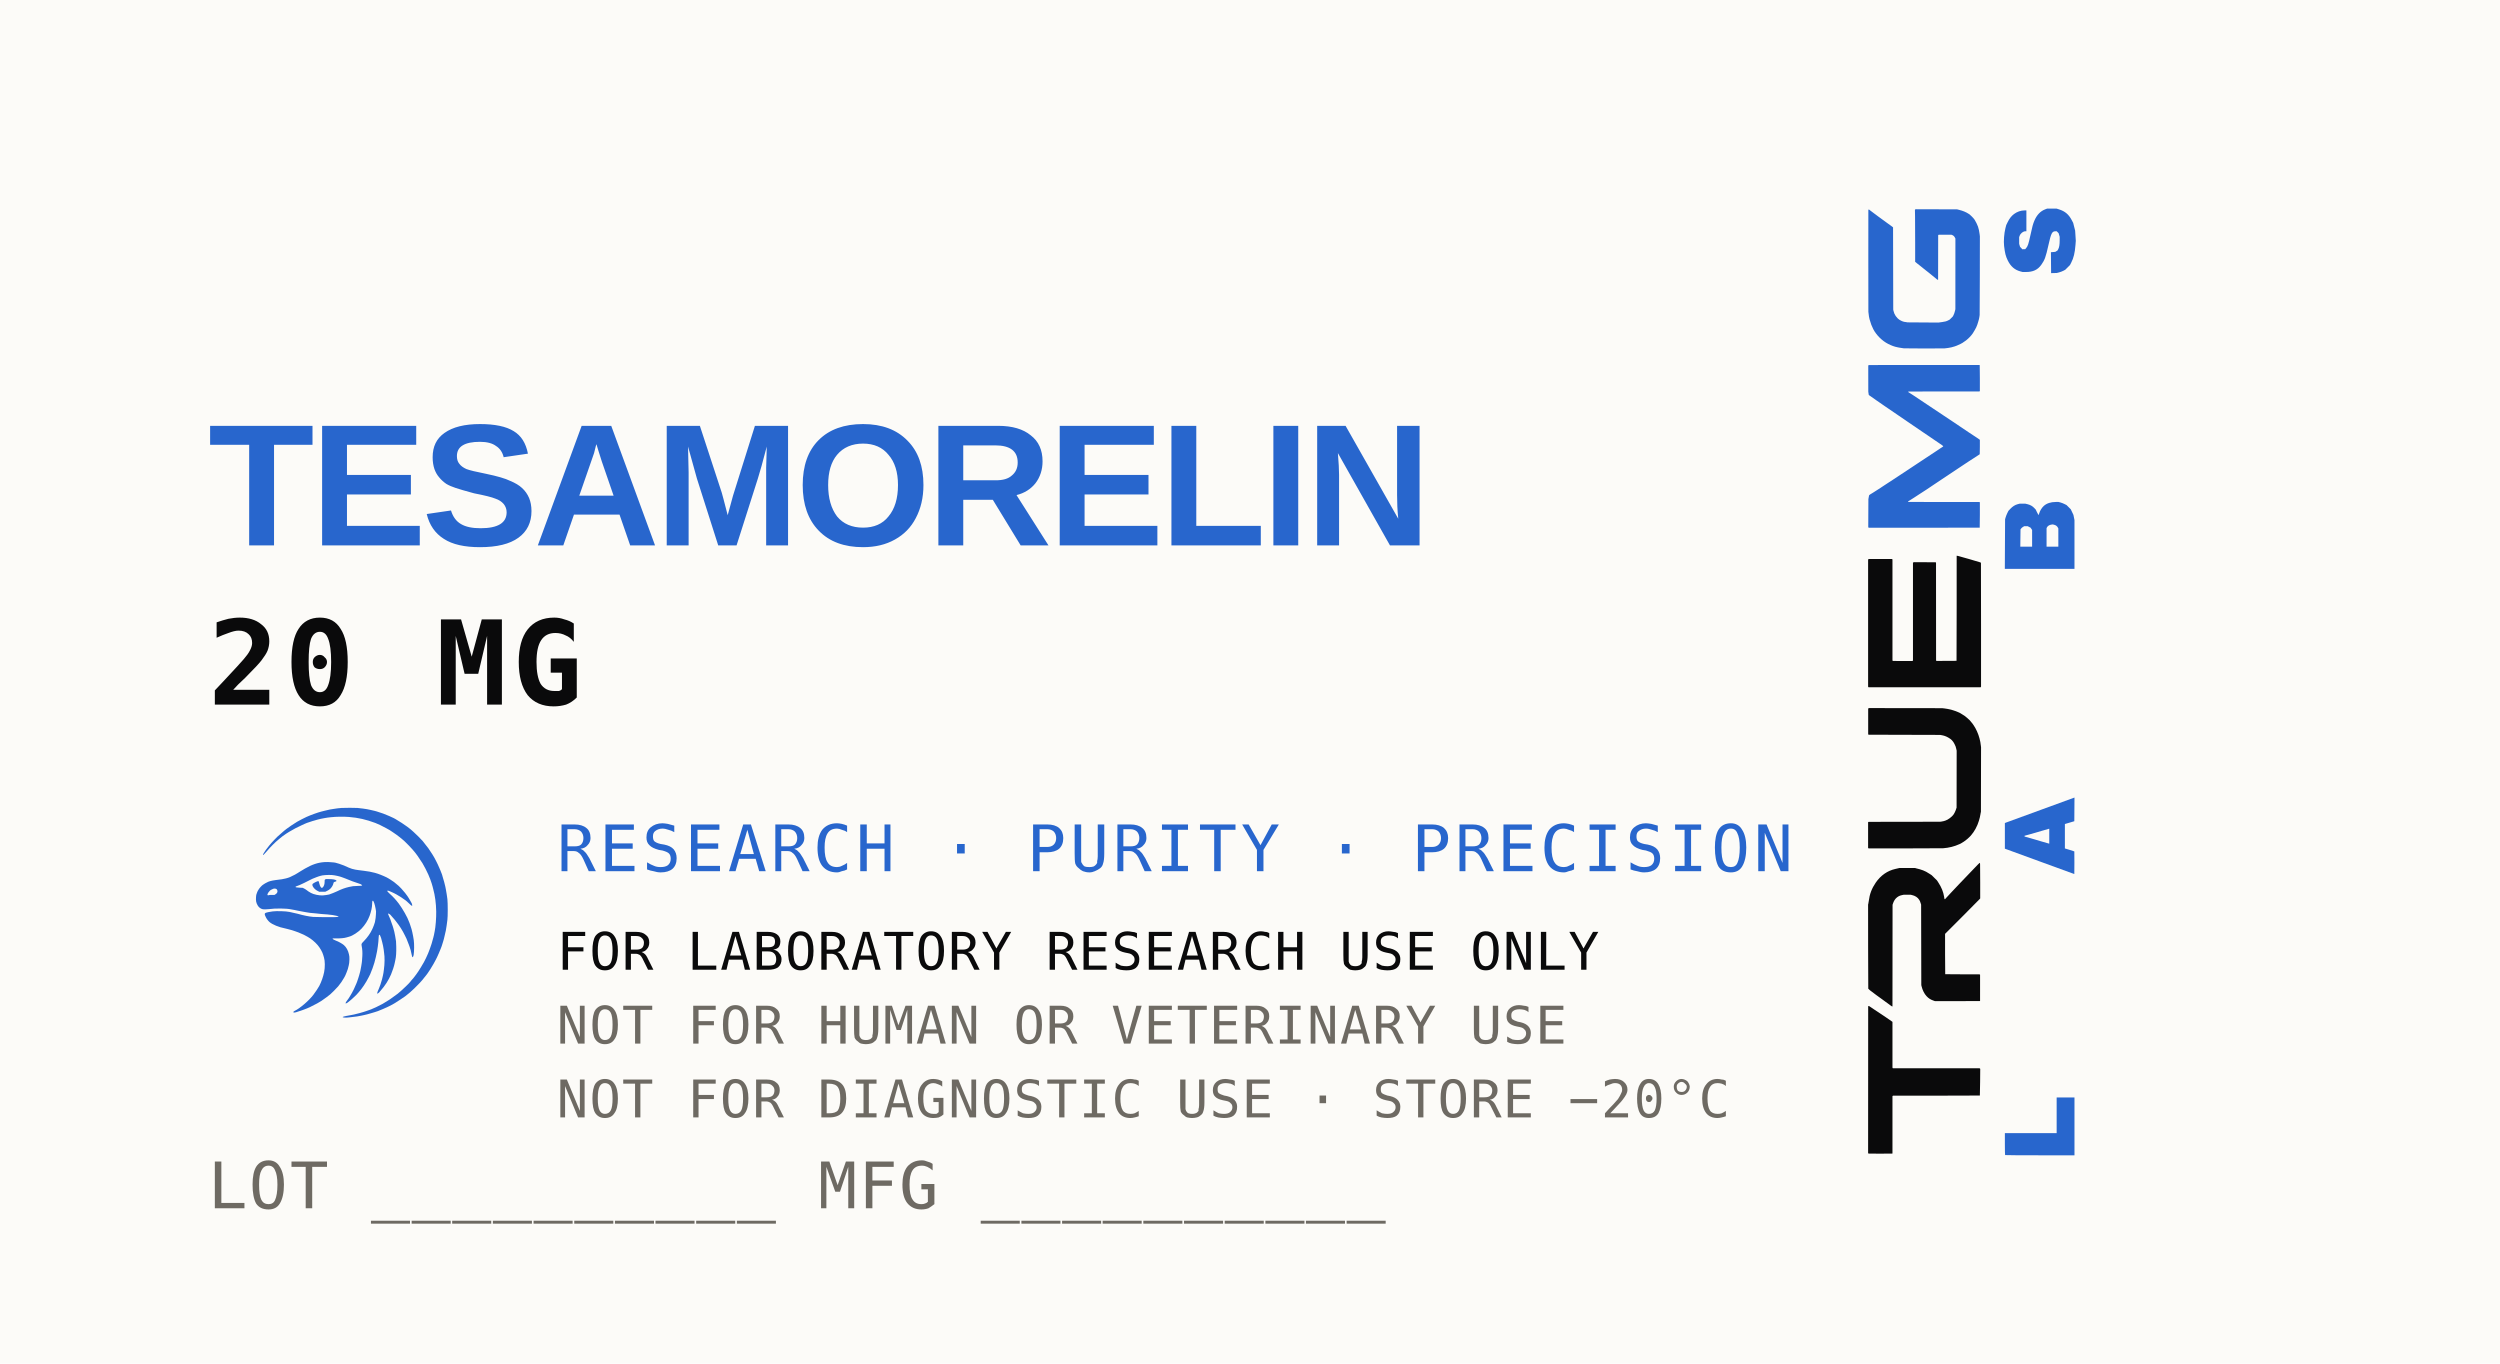
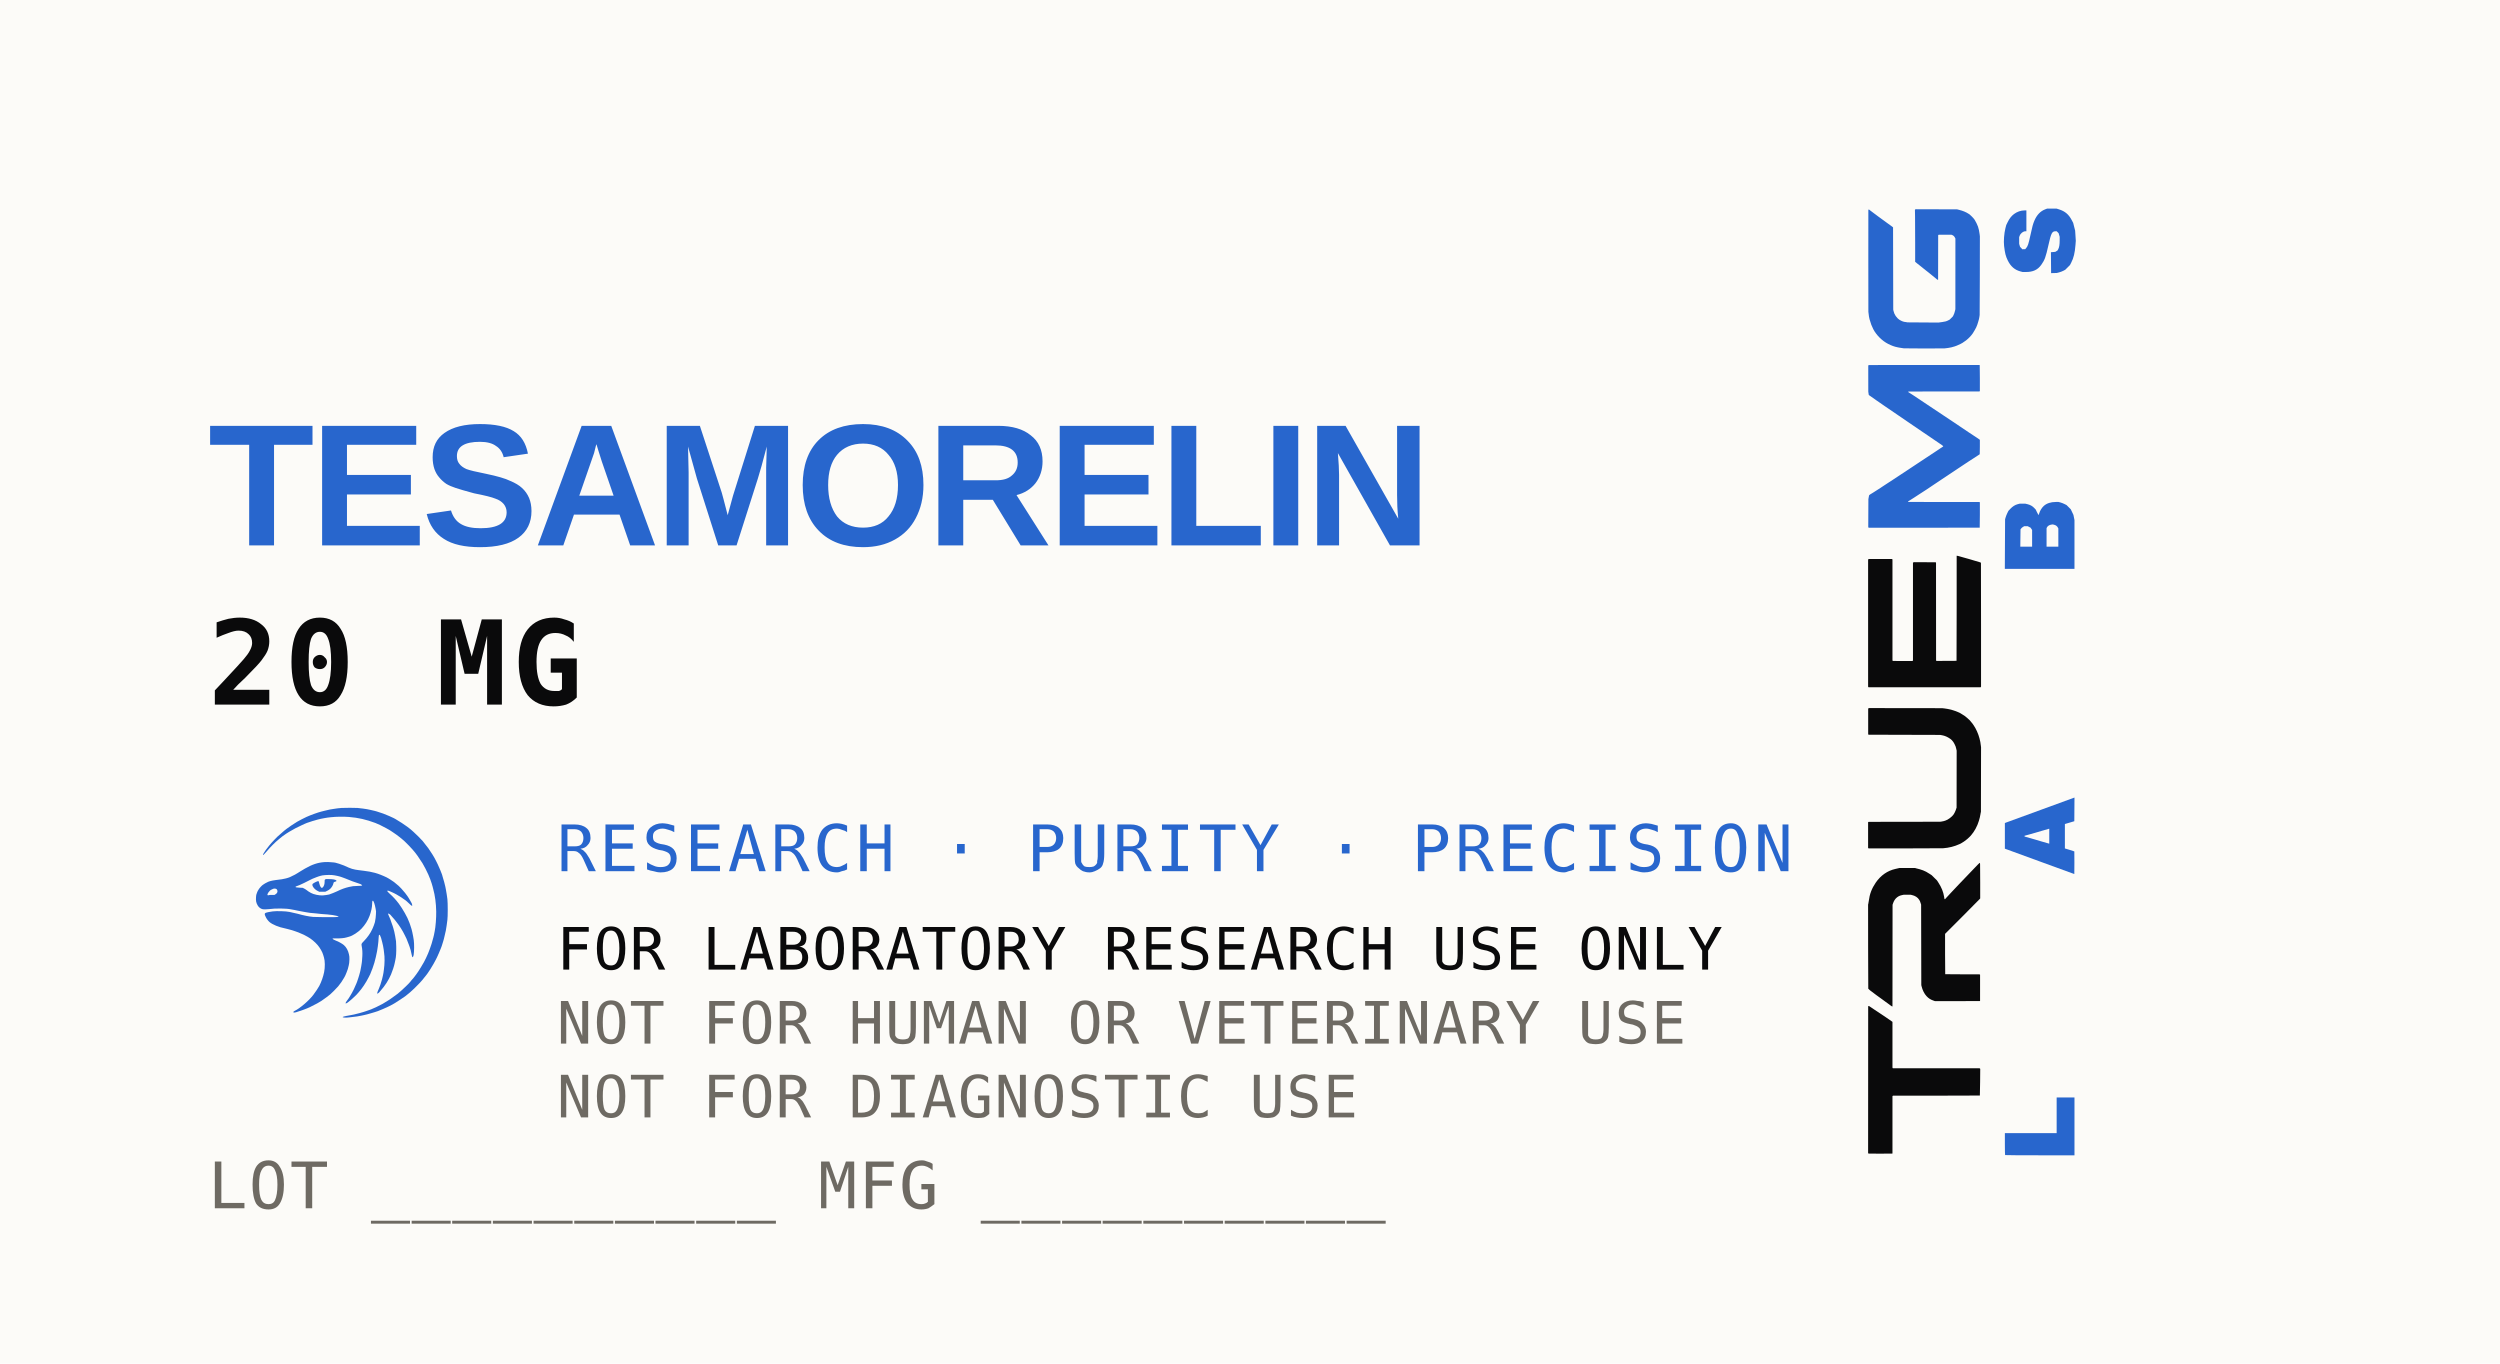
<svg xmlns="http://www.w3.org/2000/svg" width="66.0mm" height="36.0mm" viewBox="0 0 66.0 36.0">
  <rect x="0" y="0" width="66.0" height="36.0" fill="#FCFBF8" />
  <g transform="translate(49.30,30.50) rotate(-90) scale(0.004437)">
    <g transform="translate(0,681) scale(0.025,-0.025)" stroke="none">
      <g fill="#0A0A0B">
        <path d="M465 27020 l-58 -59 -15 -2770 c-8 -1524 0 -2802 18 -2841 l33 -70 6816 0 6815 0 61 -61 61 -61 -3 -10322 c-2 -5867 12 -10336 32 -10355 19 -18 1457 -45 3195 -61 l3160 -28 70 77 70 78 0 10325 0 10325 77 42 78 41 5439 0 5440 0 86 110 c125 160 843 1198 1065 1538 295 455 724 1099 1709 2569 l910 1356 -12 104 -12 103 -17488 9 -17488 9 -59 -58z" />
        <path d="M39653 27037 c-49 -18 -221 -200 -384 -405 -458 -576 -1855 -2468 -2161 -2925 -179 -268 -743 -1037 -1416 -1929 -166 -221 -278 -407 -266 -440 l22 -57 12086 -12 12086 -12 278 -88 c640 -203 1152 -536 1485 -965 307 -395 445 -712 569 -1304 l66 -320 0 -800 0 -800 -66 -300 c-181 -812 -569 -1408 -1152 -1768 -273 -168 -352 -202 -789 -341 l-351 -111 -9580 -21 -9580 -22 -300 -72 c-898 -215 -1753 -647 -2317 -1169 -555 -514 -833 -960 -1109 -1776 l-74 -220 -9 -5315 c-6 -2923 5 -5341 24 -5374 l33 -60 3113 -1 3113 0 48 65 47 66 6 4063 c3 2235 15 4080 27 4100 13 21 2011 36 4813 36 l4790 0 4138 -4134 c2275 -2274 4176 -4155 4224 -4180 l88 -46 3836 0 c2110 0 4003 12 4207 26 l369 26 19 50 c22 57 -449 537 -1427 1453 -693 648 -3219 3069 -3680 3525 -144 143 -513 492 -821 776 -307 284 -765 716 -1018 960 -460 444 -678 647 -1334 1239 l-350 316 13 64 12 65 180 30 c98 16 287 47 419 68 1108 179 2211 624 3280 1324 l560 366 620 626 620 626 263 400 c457 695 732 1203 890 1648 218 612 370 1114 408 1352 14 88 56 250 92 360 l67 200 0 1860 0 1860 -67 280 c-37 154 -105 451 -152 660 -425 1916 -1544 3522 -3281 4711 -1373 939 -2719 1447 -4380 1652 -176 22 -437 66 -580 99 l-260 59 -9960 -6 c-5478 -3 -9999 -20 -10047 -38z" />
        <path d="M73081 27003 l-41 -78 3 -8632 c2 -4748 18 -8831 36 -9073 101 -1383 432 -2698 970 -3860 66 -143 137 -296 156 -340 20 -44 107 -188 194 -320 88 -132 189 -294 225 -360 209 -379 985 -1283 1459 -1702 967 -852 2219 -1538 3517 -1926 650 -194 1101 -302 1480 -354 165 -23 381 -62 480 -87 l180 -46 7678 -14 7679 -14 341 41 c875 105 996 127 1782 328 1078 274 2363 850 3164 1418 90 64 252 177 360 252 187 130 549 429 780 644 172 160 902 995 1009 1154 55 80 204 315 333 521 129 206 275 440 325 520 50 80 106 181 125 225 20 44 83 188 142 320 184 414 294 707 421 1120 67 220 148 481 179 580 32 99 77 306 101 460 24 154 62 337 84 406 22 69 70 384 107 700 l66 574 11 8700 12 8700 -51 100 -50 100 -3067 0 -3067 0 -52 -52 -52 -52 -24 -8508 -24 -8508 -44 -260 c-110 -664 -270 -1122 -588 -1684 -416 -734 -817 -1122 -1520 -1473 -547 -273 -643 -308 -1159 -424 l-449 -100 -6776 10 -6776 11 -200 71 c-110 39 -290 99 -400 133 -249 78 -763 334 -1012 503 -573 388 -1285 1345 -1482 1993 -23 77 -72 239 -109 360 -36 121 -85 364 -108 540 l-41 320 -14 8515 -13 8515 -45 55 -46 55 -3073 0 -3074 0 -42 -77z" />
        <path d="M111470 27037 l-70 -41 0 -13357 0 -13356 77 -42 78 -41 14699 0 c8085 0 14727 11 14761 23 73 29 147 254 589 1797 45 154 107 361 140 460 63 190 147 481 240 830 105 394 171 630 288 1030 333 1138 450 1584 428 1620 l-25 40 -12447 1 c-6847 0 -12469 14 -12496 31 l-47 30 -13 2367 -12 2367 52 52 52 52 11644 8 11643 7 44 44 44 44 13 2601 14 2601 -64 97 -64 98 -11636 0 -11636 0 -65 65 -65 65 9 2319 10 2320 55 55 56 56 12035 0 12036 0 42 77 41 78 0 2733 0 2734 -61 88 -61 87 -15129 1 -15129 0 -70 -41z" />
      </g>
      <g fill="#2866CD">
        <path d="M149428 26991 l-69 -51 0 -13193 c0 -7256 10 -13210 23 -13230 14 -22 1228 -37 3012 -37 l2990 0 48 48 48 48 0 8485 c0 4667 11 8496 24 8510 51 51 137 -27 250 -225 101 -177 300 -490 866 -1360 66 -102 354 -541 640 -976 286 -435 601 -923 700 -1084 99 -162 321 -503 493 -760 172 -256 505 -753 740 -1103 235 -350 445 -663 467 -695 22 -31 510 -762 1084 -1623 574 -861 1170 -1754 1324 -1985 154 -231 405 -609 558 -840 153 -231 503 -754 776 -1163 274 -408 516 -772 538 -808 22 -36 195 -296 384 -577 189 -282 556 -836 816 -1232 1081 -1646 1205 -1838 1541 -2380 75 -121 155 -233 178 -249 22 -17 800 -30 1727 -30 l1686 -1 119 135 c65 75 217 295 338 490 237 384 977 1507 1354 2055 228 331 2457 3644 2617 3889 44 67 699 1051 1456 2187 757 1135 1423 2135 1480 2222 180 274 1884 2825 1961 2936 156 223 1269 1899 1393 2098 72 114 250 393 396 620 l265 412 64 -13 65 -12 10 -8456 10 -8455 45 -54 45 -54 3045 1 c1675 0 3068 15 3097 33 l52 33 3 9997 c2 5498 1 11430 -2 13183 l-5 3187 -64 64 -64 64 -3106 -3 -3106 -4 -378 -57 -379 -56 -90 -91 c-86 -86 -510 -688 -1208 -1715 -174 -255 -384 -561 -468 -680 -84 -119 -276 -396 -427 -616 -151 -220 -458 -665 -682 -990 -1061 -1535 -1504 -2184 -2993 -4392 -102 -151 -291 -424 -420 -606 -395 -558 -1826 -2658 -2692 -3952 -243 -363 -534 -795 -646 -960 -362 -533 -933 -1370 -1216 -1780 -151 -220 -481 -706 -734 -1080 -645 -958 -666 -976 -803 -710 -42 83 -173 285 -290 450 -117 165 -304 439 -414 609 -110 170 -319 485 -464 700 -262 388 -699 1050 -1710 2591 -288 440 -580 881 -649 980 -69 99 -254 378 -411 620 -158 242 -361 548 -451 680 -281 410 -2516 3790 -2639 3990 -64 104 -235 365 -380 580 -145 214 -333 498 -417 630 -84 132 -354 546 -599 920 -245 374 -615 940 -823 1259 -207 318 -435 660 -505 760 -71 99 -211 316 -313 481 -101 165 -291 462 -420 660 -130 198 -296 457 -368 575 -72 117 -167 271 -211 341 -44 69 -139 228 -212 352 -169 288 -192 306 -474 358 -129 23 -333 61 -454 84 l-220 41 -3341 16 -3341 15 -70 -51z" />
        <path d="M200748 27015 c-12 -12 -199 -36 -415 -54 -432 -34 -1041 -135 -1353 -224 -1056 -300 -1666 -529 -2360 -890 -1428 -741 -2792 -2118 -3512 -3547 -409 -812 -663 -1509 -787 -2160 -25 -132 -70 -357 -100 -500 -79 -379 -135 -742 -162 -1060 -43 -494 -55 -9253 -14 -9700 56 -610 149 -1204 259 -1660 102 -419 325 -1132 377 -1200 16 -22 80 -166 140 -320 130 -331 384 -846 530 -1076 305 -481 394 -610 605 -874 491 -615 1084 -1182 1642 -1570 290 -202 1442 -860 1505 -860 28 0 101 -26 164 -59 200 -104 621 -251 1093 -383 253 -70 546 -153 651 -184 105 -31 330 -75 500 -97 170 -23 390 -53 489 -68 99 -14 4347 -33 9440 -40 l9260 -14 540 64 c656 78 1322 222 1791 386 457 161 1227 540 1629 803 397 259 1101 959 1378 1369 420 622 746 1395 972 2303 l125 500 14 4945 15 4946 -71 71 -71 71 -1581 -27 c-870 -14 -3652 -26 -6184 -26 l-4603 0 -358 -430 c-730 -878 -909 -1102 -1673 -2099 -240 -314 -558 -715 -706 -891 -148 -176 -383 -466 -523 -644 -337 -431 -699 -871 -887 -1081 -88 -98 -148 -202 -140 -243 l14 -72 5305 -10 5304 -10 53 -64 53 -63 2 -1507 2 -1506 -91 -224 c-110 -274 -304 -474 -603 -623 l-226 -113 -8400 4 -8400 4 -320 70 c-469 102 -882 246 -1179 409 l-261 145 -360 364 -361 364 -139 260 c-255 475 -361 834 -439 1480 -25 209 -65 499 -88 643 l-43 264 25 3744 25 3744 40 105 c22 58 40 190 41 293 1 337 223 944 505 1380 483 748 1297 1294 2194 1474 l240 48 9794 23 9795 22 117 140 c64 77 166 212 225 299 139 203 491 691 749 1038 529 712 1029 1396 1202 1646 106 153 235 331 287 397 354 447 648 839 1069 1427 120 168 302 408 403 532 l184 226 -13 87 -12 88 -12145 8 c-6680 5 -12155 -1 -12167 -13z" />
      </g>
    </g>
    <g transform="translate(0,811.8) scale(2.00071)">
      <g transform="translate(0,214) scale(0.025,-0.025)" fill="#2866CD" stroke="none">
        <path d="M108180 8534 c-883 -105 -1223 -191 -1720 -433 -723 -354 -1137 -832 -1320 -1524 l-62 -237 -3 -388 c-4 -854 255 -1416 851 -1840 580 -413 916 -536 2354 -856 1425 -317 1640 -428 1640 -841 l0 -141 -113 -114 -114 -113 -214 -63 -214 -64 -425 0 c-504 0 -844 55 -1052 172 l-152 85 -83 134 -83 134 -20 258 -21 258 -1245 -10 -1244 -11 9 -334 9 -334 66 -266 c36 -146 121 -374 189 -506 l125 -240 281 -282 281 -281 281 -146 c560 -291 1154 -435 2099 -509 l500 -39 606 38 606 39 461 117 462 116 312 163 c696 362 1073 805 1299 1525 l94 299 -2 560 -2 560 -94 240 c-217 556 -654 973 -1318 1259 -413 178 -717 261 -1834 501 -954 205 -1224 295 -1434 476 l-146 126 -4 173 -5 172 146 134 147 134 173 52 173 51 400 1 400 1 151 -53 c299 -106 549 -418 549 -685 l0 -122 1240 0 1240 0 0 232 c0 429 -157 880 -432 1244 -232 306 -531 541 -948 745 l-360 176 -388 100 c-588 151 -1538 223 -2092 157z" />
        <path d="M27 8413 c-15 -14 -27 -1877 -27 -4140 l0 -4113 3440 0 3440 0 0 1060 0 1060 -2120 0 -2120 0 0 3080 0 3080 -1293 0 c-712 0 -1306 -12 -1320 -27z" />
        <path d="M36449 8370 c-16 -38 -696 -1897 -1510 -4130 l-1482 -4060 1338 -11 c735 -5 1345 -2 1355 8 10 10 94 267 186 571 l167 552 1453 0 1453 0 166 -560 166 -560 1408 -11 1408 -10 -54 150 c-226 634 -2882 7899 -2925 8001 l-54 130 -1523 0 -1524 0 -28 -70z m1733 -2892 c92 -340 278 -981 413 -1425 135 -444 245 -826 245 -850 l0 -43 -880 0 -880 0 0 35 c0 20 118 428 261 908 144 480 325 1099 402 1375 77 276 150 534 162 574 12 40 41 66 65 58 l43 -14 169 -618z" />
        <path d="M69760 4303 l0 -4143 2902 0 2901 0 309 62 308 62 334 158 333 158 252 251 251 252 125 248 c69 137 153 351 185 477 l60 229 -1 321 c-1 601 -160 1085 -470 1430 -201 224 -556 447 -848 535 -133 40 -241 82 -241 95 0 12 146 91 325 175 l324 152 189 177 c231 216 381 483 460 821 l61 257 0 322 1 321 -62 239 c-83 323 -270 621 -559 892 l-241 226 -260 128 c-143 71 -368 160 -499 198 l-239 69 -2950 15 -2950 15 0 -4142z m4807 2197 c59 -44 145 -145 190 -225 l83 -146 0 -196 0 -196 -90 -178 -90 -178 -136 -91 -136 -90 -994 0 -994 0 0 702 0 702 1030 -12 1030 -12 107 -80z m151 -3079 c149 -77 276 -287 306 -506 l24 -176 -47 -179 c-53 -196 -161 -336 -329 -424 l-108 -56 -1082 0 -1082 0 0 700 0 700 1102 0 1102 0 114 -59z" />
      </g>
    </g>
  </g>
  <text x="5.5" y="14.40" font-family="Archivo Black, Archivo, Helvetica Neue, Arial, sans-serif" font-weight="900" font-size="4.60" letter-spacing="-0.12" fill="#2866CD">TESAMORELIN</text>
  <text x="5.5" y="18.60" font-family="IBM Plex Mono, SF Mono, Menlo, monospace" font-weight="600" font-size="3.10" letter-spacing="0.14" fill="#0A0A0B">20 MG</text>
  <g transform="translate(5.500,20.400) scale(0.004625)">
    <g transform="translate(0,1600) scale(0.025,-0.025)" fill="#2866CD" stroke="none">
      <path d="M30400 55957 c-297 -16 -720 -59 -940 -94 -220 -35 -598 -91 -840 -124 -768 -105 -982 -149 -2060 -419 -187 -47 -520 -130 -740 -184 -821 -204 -2477 -801 -3440 -1242 -528 -241 -1624 -809 -2100 -1086 -590 -345 -2063 -1335 -2434 -1636 -184 -150 -429 -344 -546 -432 -225 -171 -418 -340 -1592 -1400 -171 -154 -354 -346 -408 -427 -53 -81 -151 -178 -217 -217 -65 -39 -332 -323 -591 -631 -260 -307 -536 -632 -615 -722 -79 -90 -204 -252 -278 -361 -74 -110 -192 -263 -262 -340 -114 -126 -263 -343 -696 -1013 -216 -334 -206 -561 14 -319 54 61 220 236 368 390 148 154 351 382 453 506 583 717 1913 2044 2524 2520 187 146 376 305 420 354 124 139 986 773 1403 1033 152 95 430 269 617 387 719 454 2073 1166 2860 1505 308 133 603 269 657 303 136 88 871 359 1323 488 209 60 422 131 472 159 51 28 280 93 509 144 229 52 529 139 668 194 138 54 485 138 771 186 286 48 664 121 840 162 176 41 500 94 720 119 220 24 553 61 740 82 1195 135 2877 157 4140 55 2107 -171 3829 -563 6000 -1368 547 -203 1543 -682 2440 -1172 805 -441 925 -512 1273 -757 172 -121 406 -279 520 -351 314 -199 918 -640 1261 -920 168 -138 414 -333 546 -433 671 -512 2476 -2380 3072 -3178 171 -230 399 -535 507 -678 203 -270 597 -862 1144 -1720 301 -472 1075 -1973 1331 -2582 244 -582 288 -689 440 -1078 157 -402 526 -1548 526 -1634 0 -25 63 -271 139 -546 425 -1525 659 -3281 692 -5200 24 -1413 -143 -3550 -352 -4500 -43 -198 -116 -563 -160 -812 -45 -249 -115 -537 -156 -640 -40 -103 -95 -296 -122 -428 -70 -351 -400 -1420 -556 -1800 -45 -110 -126 -335 -179 -500 -303 -935 -1266 -2951 -1690 -3540 -48 -66 -136 -217 -195 -335 -59 -118 -223 -384 -363 -590 -141 -206 -291 -442 -333 -525 -80 -157 -865 -1223 -1119 -1521 -80 -93 -265 -302 -411 -463 -146 -160 -293 -345 -327 -409 -114 -218 -2195 -2185 -2830 -2676 -482 -373 -1297 -962 -1638 -1185 -187 -123 -392 -257 -455 -299 -933 -620 -1772 -1089 -2765 -1547 -1211 -558 -1273 -583 -2220 -892 -165 -54 -462 -153 -659 -220 -404 -137 -1597 -460 -1841 -499 -88 -14 -268 -60 -400 -101 -132 -42 -497 -113 -811 -159 -315 -46 -711 -117 -880 -159 -170 -41 -410 -95 -534 -119 -231 -46 -397 -133 -347 -183 95 -94 798 -124 1312 -56 165 22 480 57 700 78 872 82 1752 214 2260 340 209 52 470 107 580 122 229 33 1212 293 1670 443 170 56 494 152 720 213 225 62 554 167 730 234 812 310 1131 440 1222 499 54 35 216 108 361 162 314 117 1446 662 1757 846 121 71 355 207 520 301 366 210 1934 1241 2396 1576 184 134 481 371 660 526 178 155 414 350 524 433 303 227 1686 1577 2220 2165 530 584 702 788 1026 1220 124 165 288 365 363 445 76 80 195 237 265 348 69 111 214 324 322 474 107 150 267 390 356 533 591 958 912 1505 1022 1741 70 149 190 374 268 501 77 128 192 355 255 505 63 150 272 615 464 1033 191 418 388 895 437 1060 48 165 128 376 176 469 47 93 114 299 147 457 34 159 105 389 159 511 54 123 134 394 178 603 44 209 133 578 197 820 205 766 368 1607 466 2396 53 420 127 980 164 1244 103 719 104 3773 2 4678 -40 351 -80 651 -89 666 -10 15 -53 304 -97 642 -44 338 -123 794 -176 1014 -53 220 -110 499 -126 620 -35 263 -450 1784 -595 2180 -56 154 -103 326 -103 383 -1 57 -46 192 -102 300 -55 108 -130 296 -165 417 -36 121 -106 301 -157 400 -51 99 -137 297 -190 440 -127 339 -665 1495 -792 1700 -54 88 -134 241 -177 340 -180 415 -1143 1960 -1598 2567 -399 531 -784 1023 -1271 1625 -285 353 -1603 1669 -2131 2128 -215 187 -483 422 -594 522 -112 101 -303 252 -424 337 -121 85 -274 203 -340 262 -268 241 -2259 1538 -2760 1799 -154 81 -352 185 -440 232 -251 134 -937 448 -980 448 -21 0 -151 53 -289 119 -523 248 -1616 649 -2243 823 -194 54 -383 113 -420 133 -38 19 -212 65 -388 103 -176 37 -574 130 -885 205 -311 75 -689 154 -840 175 -151 22 -572 84 -935 139 -363 54 -912 118 -1220 141 -624 46 -2827 46 -3660 -1z" />
      <path d="M26520 43595 c-1503 -101 -2804 -534 -4460 -1485 -714 -409 -983 -571 -1100 -661 -55 -43 -163 -110 -240 -149 -77 -40 -201 -119 -276 -176 -252 -192 -912 -540 -1832 -966 -362 -168 -1371 -434 -1832 -483 -220 -24 -849 -105 -1397 -181 -1084 -151 -1615 -302 -2108 -598 -124 -75 -244 -136 -267 -136 -23 0 -123 -62 -222 -138 -99 -75 -243 -170 -319 -210 -194 -101 -835 -791 -958 -1032 -57 -110 -148 -261 -204 -335 -55 -74 -113 -191 -127 -260 -15 -69 -77 -242 -139 -385 -93 -215 -119 -350 -150 -780 -62 -878 26 -1314 388 -1935 234 -401 636 -717 1052 -828 273 -73 1001 -73 1501 0 1439 208 4011 182 5050 -52 99 -22 459 -87 800 -145 341 -57 728 -138 860 -179 132 -41 510 -114 840 -162 330 -47 780 -129 1000 -181 220 -51 607 -113 860 -136 253 -24 865 -80 1360 -124 495 -45 981 -98 1080 -118 99 -20 306 -37 460 -38 354 -3 1780 -140 2269 -220 561 -91 1231 -246 1282 -297 107 -107 -50 -145 -708 -168 -1005 -37 -4364 -9 -5019 41 -919 71 -2277 343 -3524 706 -295 86 -642 164 -1920 435 -801 170 -2892 235 -3833 119 -689 -85 -1433 -246 -1627 -352 -142 -77 -161 -105 -172 -254 -7 -100 14 -219 54 -296 36 -70 115 -247 175 -392 132 -321 525 -849 832 -1119 668 -585 2172 -1205 3551 -1464 184 -34 412 -90 507 -124 95 -34 263 -78 373 -99 481 -89 2334 -717 2607 -883 70 -43 250 -120 400 -172 244 -83 464 -195 1313 -665 764 -423 1614 -1125 2248 -1858 531 -613 1106 -1620 1268 -2220 39 -143 124 -429 189 -636 240 -761 257 -2233 37 -3317 -217 -1075 -632 -2255 -1116 -3173 -229 -434 -819 -1321 -1340 -2014 -1001 -1331 -3082 -3113 -4317 -3698 -201 -95 -291 -207 -251 -311 40 -104 505 -42 935 126 201 79 390 143 420 143 30 0 161 38 291 85 130 47 425 153 656 235 1057 378 1752 700 3120 1446 773 421 1073 619 2200 1450 708 522 898 688 1617 1407 888 889 1167 1215 1709 1992 459 658 952 1543 1074 1925 28 88 87 232 131 320 162 320 426 1184 487 1588 34 226 81 482 105 568 24 86 47 446 51 800 5 574 -6 700 -108 1164 -196 892 -591 1610 -1163 2111 -348 305 -1330 854 -1763 986 -288 88 -828 392 -822 463 7 83 242 104 886 80 867 -32 1816 58 2336 222 198 62 469 141 603 175 749 190 2014 1010 2759 1788 834 871 1481 1889 1872 2948 371 1003 586 2015 587 2767 0 510 43 700 159 700 169 0 460 -829 623 -1780 l107 -620 -22 -660 c-20 -592 -86 -1119 -231 -1831 -41 -202 -387 -1161 -474 -1316 -22 -40 -93 -192 -157 -337 -367 -838 -1079 -1848 -1882 -2673 -599 -615 -608 -633 -509 -1135 146 -744 192 -1447 147 -2272 -48 -871 -109 -1582 -139 -1632 -12 -18 -67 -361 -124 -762 -56 -401 -146 -867 -198 -1036 -53 -168 -107 -378 -122 -466 -14 -88 -78 -322 -141 -520 -64 -198 -160 -504 -214 -680 -152 -499 -411 -1216 -459 -1274 -24 -29 -90 -177 -147 -329 -57 -152 -145 -349 -195 -437 -51 -88 -122 -250 -158 -360 -36 -110 -119 -281 -185 -380 -66 -99 -120 -197 -120 -218 0 -20 -72 -160 -160 -310 -88 -149 -235 -402 -327 -562 -315 -549 -487 -810 -761 -1157 -516 -654 -501 -911 32 -556 404 269 1699 1403 2036 1782 132 149 367 412 523 584 778 860 1696 2237 2305 3457 131 264 289 579 351 700 62 121 141 322 177 448 36 125 128 358 204 519 77 160 140 315 140 345 0 29 52 183 115 341 392 980 975 3467 1107 4727 32 308 86 767 118 1020 33 253 61 649 62 880 5 962 253 961 558 -3 94 -296 211 -735 261 -977 49 -242 135 -611 191 -820 55 -209 121 -587 145 -840 25 -253 62 -559 82 -680 172 -1013 156 -2619 -38 -3940 -42 -286 -88 -619 -102 -740 -14 -121 -76 -427 -137 -680 -61 -253 -150 -622 -197 -820 -127 -538 -590 -1900 -721 -2122 -39 -66 -146 -312 -238 -546 -153 -393 -176 -552 -79 -552 54 0 393 237 393 275 0 17 149 195 331 395 955 1050 1835 2420 2383 3710 337 792 716 1965 832 2574 36 190 109 535 161 766 162 707 225 1653 199 3000 -22 1204 -30 1285 -245 2420 -174 915 -259 1298 -325 1453 -34 81 -78 246 -98 366 -20 121 -90 346 -154 500 -65 155 -172 452 -238 661 -219 697 -371 1096 -590 1549 -225 468 -255 587 -158 625 60 23 542 -311 542 -375 0 -18 167 -210 371 -426 204 -216 424 -465 490 -553 65 -88 227 -295 361 -460 806 -1000 1475 -2061 2055 -3260 159 -330 307 -633 329 -674 87 -161 473 -1149 536 -1371 37 -129 117 -352 179 -495 130 -300 330 -1063 443 -1694 78 -431 162 -666 238 -666 74 0 192 250 233 495 136 809 151 2549 29 3405 -164 1155 -478 2567 -677 3046 -53 129 -120 333 -147 454 -28 121 -91 301 -140 400 -49 99 -112 252 -139 340 -263 842 -1447 2937 -2313 4092 -647 863 -1321 1593 -2113 2292 -380 335 -559 564 -507 649 35 57 368 -4 513 -94 72 -44 234 -116 359 -159 125 -43 285 -113 354 -156 69 -43 225 -117 346 -164 193 -76 779 -416 1600 -929 143 -89 368 -246 500 -349 132 -103 324 -236 427 -295 103 -59 226 -156 273 -217 47 -60 209 -209 361 -330 151 -121 341 -298 423 -393 147 -172 412 -367 500 -367 65 0 11 374 -86 593 -41 95 -200 374 -352 620 -152 246 -308 510 -346 587 -75 150 -584 868 -818 1153 -619 756 -1136 1324 -1463 1607 -910 786 -1306 1090 -1806 1385 -172 102 -385 235 -473 295 -208 143 -717 397 -1153 577 -191 79 -504 209 -697 289 -192 80 -485 187 -650 238 -165 50 -453 139 -640 196 -545 168 -1843 407 -2580 476 -374 34 -869 97 -1100 139 -231 41 -582 94 -780 116 -361 41 -1191 293 -1520 460 -595 303 -1597 706 -2220 892 -828 248 -1011 292 -1227 295 -114 1 -339 19 -500 39 -451 57 -1085 72 -1593 38z m1750 -2955 c603 -47 1755 -303 2219 -493 182 -75 385 -148 451 -164 66 -15 237 -80 380 -143 809 -358 2387 -945 3079 -1146 331 -96 539 -198 665 -324 l62 -61 -65 -65 c-53 -53 -213 -68 -952 -89 -973 -28 -1196 -54 -1970 -230 -915 -207 -1807 -533 -2759 -1007 -349 -173 -1455 -617 -1800 -722 -198 -60 -1095 -189 -1477 -212 -768 -46 -2093 236 -2671 568 -510 292 -675 400 -952 621 -165 132 -444 309 -620 393 l-320 152 -722 36 c-406 19 -761 55 -810 82 -106 56 -115 157 -18 191 39 13 178 68 310 123 132 55 384 151 560 213 176 62 653 285 1060 495 407 211 947 483 1200 605 253 122 559 273 680 335 121 62 328 144 460 181 132 37 313 110 402 161 90 52 307 131 483 176 176 45 382 108 458 139 375 156 1784 254 2667 185z m-12741 -3188 c84 -49 157 -141 206 -259 153 -369 -11 -726 -452 -985 l-183 -108 -600 0 c-407 0 -628 -16 -687 -50 -118 -67 -232 -63 -294 11 -172 208 461 1091 900 1255 118 44 284 119 368 165 187 103 540 89 742 -29z" />
      <path d="M26687 39620 l-119 -100 -18 -470 c-17 -409 -36 -512 -147 -790 -197 -494 -466 -674 -672 -450 -159 174 -361 642 -408 950 -51 326 -114 458 -237 490 -131 34 -1056 -420 -1251 -615 -316 -316 318 -1235 1125 -1629 l379 -186 681 3 680 2 425 205 c315 151 495 269 691 452 333 312 649 831 725 1190 68 324 93 351 426 450 314 94 364 159 230 301 -178 190 -840 297 -1832 297 l-559 0 -119 -100z" />
    </g>
  </g>
  <text x="14.70" y="23.00" font-family="IBM Plex Mono, SF Mono, Menlo, monospace" font-size="1.71" letter-spacing="0.1" fill="#2866CD">RESEARCH · PURITY · PRECISION</text>
-   <text x="14.70" y="25.60" font-family="IBM Plex Mono, SF Mono, Menlo, monospace" font-size="1.38" letter-spacing="0.03" fill="#0A0A0B">FOR LABORATORY RESEARCH USE ONLY</text>
-   <text x="14.70" y="27.55" font-family="IBM Plex Mono, SF Mono, Menlo, monospace" font-size="1.38" letter-spacing="0.03" fill="#6E6A63">NOT FOR HUMAN OR VETERINARY USE</text>
-   <text x="14.70" y="29.50" font-family="IBM Plex Mono, SF Mono, Menlo, monospace" font-size="1.38" letter-spacing="0.03" fill="#6E6A63">NOT FOR DIAGNOSTIC USE · STORE −20°C</text>
+   <text x="14.70" y="25.60" font-family="IBM Plex Mono, SF Mono, Menlo, monospace" font-size="1.55" letter-spacing="0.03" fill="#0A0A0B">FOR LABORATORY RESEARCH USE ONLY</text>
+   <text x="14.70" y="27.55" font-family="IBM Plex Mono, SF Mono, Menlo, monospace" font-size="1.55" letter-spacing="0.03" fill="#6E6A63">NOT FOR HUMAN OR VETERINARY USE</text>
+   <text x="14.70" y="29.50" font-family="IBM Plex Mono, SF Mono, Menlo, monospace" font-size="1.55" letter-spacing="0.03" fill="#6E6A63">NOT FOR DIAGNOSTIC USE</text>
  <text x="5.5" y="31.90" font-family="IBM Plex Mono, SF Mono, Menlo, monospace" font-size="1.70" letter-spacing="0.05" fill="#6E6A63">LOT __________   MFG __________</text>
</svg>
